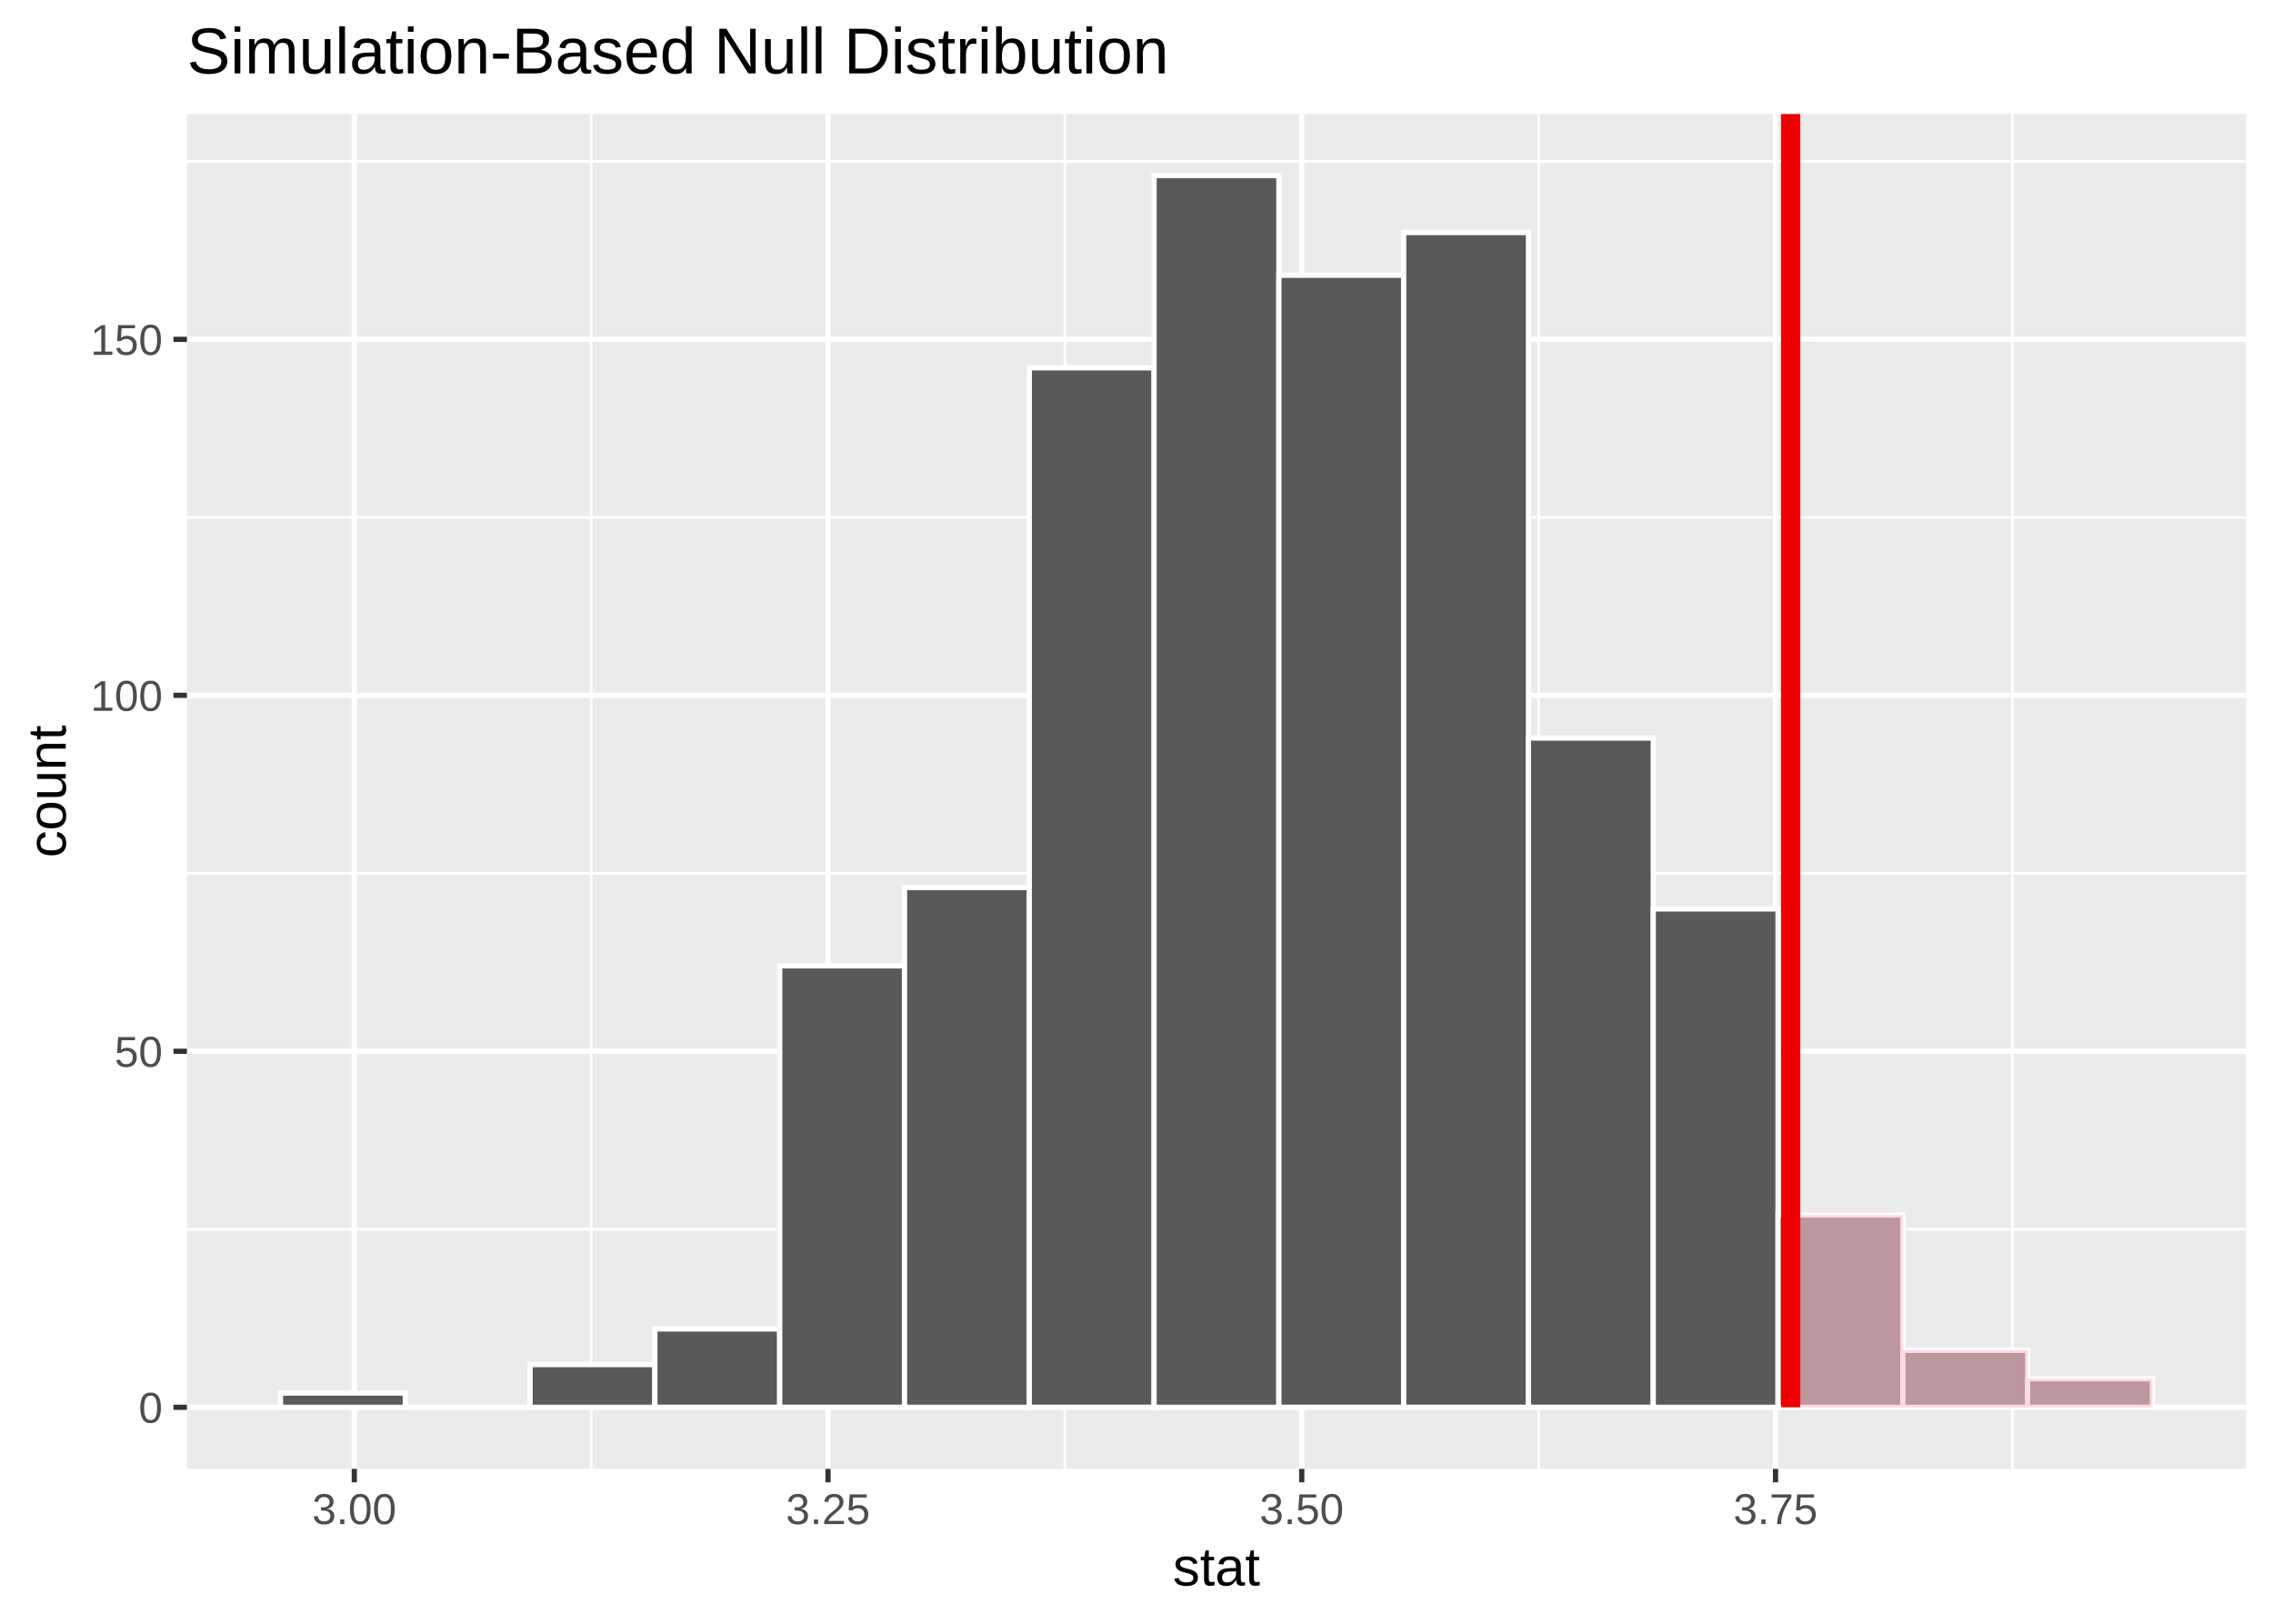
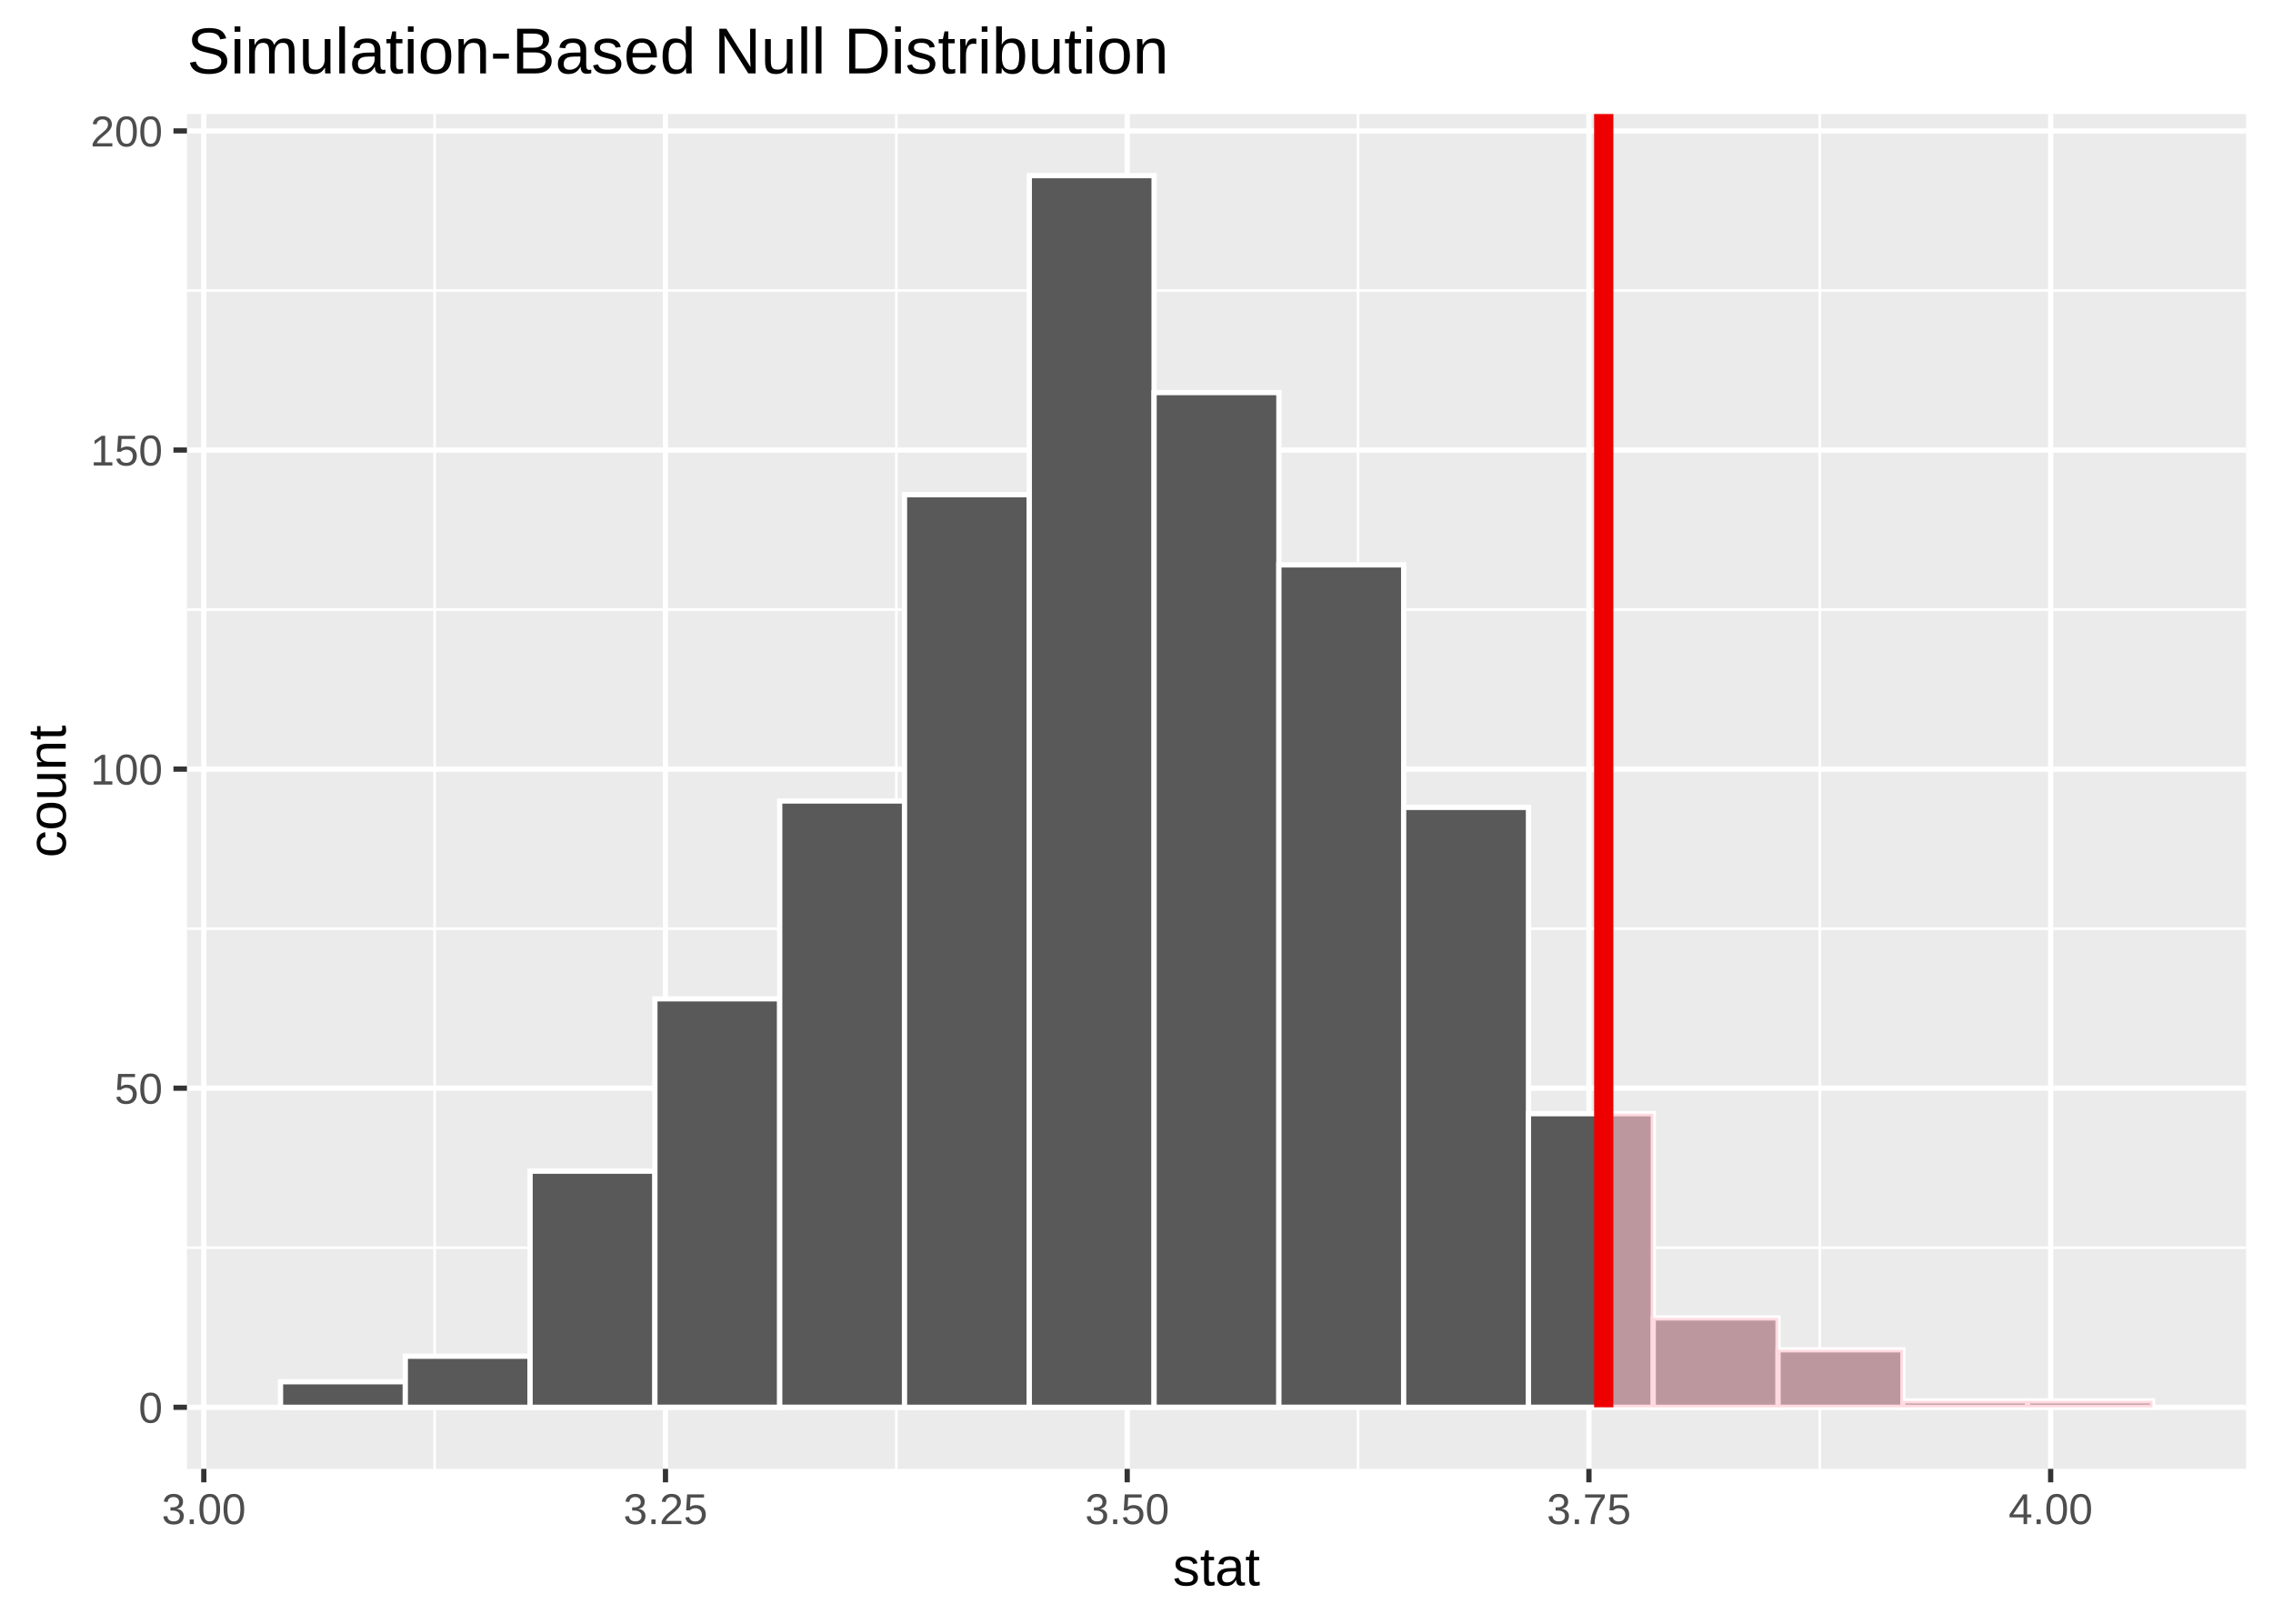
<svg xmlns="http://www.w3.org/2000/svg" width="504.00pt" height="360.01pt" viewBox="0 0 504.00 360.01">
  <g class="svglite">
    <defs>
      <style type="text/css">
    .svglite line, .svglite polyline, .svglite polygon, .svglite path, .svglite rect, .svglite circle {
      fill: none;
      stroke: #000000;
      stroke-linecap: round;
      stroke-linejoin: round;
      stroke-miterlimit: 10.00;
    }
    .svglite text {
      white-space: pre;
    }
    .svglite g.glyphgroup path {
      fill: inherit;
      stroke: none;
    }
  </style>
    </defs>
    <rect width="100%" height="100%" style="stroke: none; fill: #FFFFFF;" />
    <defs>
      <clipPath id="cpMC4wMHw1MDQuMDB8MC4wMHwzNjAuMDE=">
        <rect x="0.00" y="0.00" width="504.00" height="360.01" />
      </clipPath>
    </defs>
    <g clip-path="url(#cpMC4wMHw1MDQuMDB8MC4wMHwzNjAuMDE=)">
      <rect x="0.00" y="0.00" width="504.00" height="360.01" style="stroke-width: 1.16; stroke: #FFFFFF; fill: #FFFFFF;" />
    </g>
    <defs>
      <clipPath id="cpNDEuNDV8NDk4LjAyfDI1LjI4fDMyNS42Ng==">
        <rect x="41.45" y="25.28" width="456.58" height="300.38" />
      </clipPath>
    </defs>
    <g clip-path="url(#cpNDEuNDV8NDk4LjAyfDI1LjI4fDMyNS42Ng==)">
      <rect x="41.45" y="25.28" width="456.58" height="300.38" style="stroke-width: 1.16; stroke: none; fill: #EBEBEB;" />
-       <polyline points="41.45,272.54 498.02,272.54 " style="stroke-width: 0.58; stroke: #FFFFFF; stroke-linecap: butt;" />
-       <polyline points="41.45,193.62 498.02,193.62 " style="stroke-width: 0.58; stroke: #FFFFFF; stroke-linecap: butt;" />
-       <polyline points="41.45,114.70 498.02,114.70 " style="stroke-width: 0.58; stroke: #FFFFFF; stroke-linecap: butt;" />
-       <polyline points="41.45,35.78 498.02,35.78 " style="stroke-width: 0.58; stroke: #FFFFFF; stroke-linecap: butt;" />
-       <polyline points="131.08,325.66 131.08,25.28 " style="stroke-width: 0.58; stroke: #FFFFFF; stroke-linecap: butt;" />
-       <polyline points="236.12,325.66 236.12,25.28 " style="stroke-width: 0.58; stroke: #FFFFFF; stroke-linecap: butt;" />
-       <polyline points="341.16,325.66 341.16,25.28 " style="stroke-width: 0.58; stroke: #FFFFFF; stroke-linecap: butt;" />
-       <polyline points="446.21,325.66 446.21,25.28 " style="stroke-width: 0.58; stroke: #FFFFFF; stroke-linecap: butt;" />
+       <polyline points="41.45,276.63 498.02,276.63 " style="stroke-width: 0.58; stroke: #FFFFFF; stroke-linecap: butt;" />
+       <polyline points="41.45,205.89 498.02,205.89 " style="stroke-width: 0.58; stroke: #FFFFFF; stroke-linecap: butt;" />
+       <polyline points="41.45,135.15 498.02,135.15 " style="stroke-width: 0.58; stroke: #FFFFFF; stroke-linecap: butt;" />
+       <polyline points="41.45,64.40 498.02,64.40 " style="stroke-width: 0.58; stroke: #FFFFFF; stroke-linecap: butt;" />
+       <polyline points="96.38,325.66 96.38,25.28 " style="stroke-width: 0.58; stroke: #FFFFFF; stroke-linecap: butt;" />
+       <polyline points="198.75,325.66 198.75,25.28 " style="stroke-width: 0.58; stroke: #FFFFFF; stroke-linecap: butt;" />
+       <polyline points="301.13,325.66 301.13,25.28 " style="stroke-width: 0.58; stroke: #FFFFFF; stroke-linecap: butt;" />
+       <polyline points="403.51,325.66 403.51,25.28 " style="stroke-width: 0.58; stroke: #FFFFFF; stroke-linecap: butt;" />
      <polyline points="41.45,312.01 498.02,312.01 " style="stroke-width: 1.16; stroke: #FFFFFF; stroke-linecap: butt;" />
-       <polyline points="41.45,233.08 498.02,233.08 " style="stroke-width: 1.16; stroke: #FFFFFF; stroke-linecap: butt;" />
-       <polyline points="41.45,154.16 498.02,154.16 " style="stroke-width: 1.16; stroke: #FFFFFF; stroke-linecap: butt;" />
-       <polyline points="41.45,75.24 498.02,75.24 " style="stroke-width: 1.16; stroke: #FFFFFF; stroke-linecap: butt;" />
-       <polyline points="78.56,325.66 78.56,25.28 " style="stroke-width: 1.16; stroke: #FFFFFF; stroke-linecap: butt;" />
-       <polyline points="183.60,325.66 183.60,25.28 " style="stroke-width: 1.16; stroke: #FFFFFF; stroke-linecap: butt;" />
-       <polyline points="288.64,325.66 288.64,25.28 " style="stroke-width: 1.16; stroke: #FFFFFF; stroke-linecap: butt;" />
-       <polyline points="393.69,325.66 393.69,25.28 " style="stroke-width: 1.16; stroke: #FFFFFF; stroke-linecap: butt;" />
-       <rect x="62.20" y="308.85" width="27.67" height="3.16" style="stroke-width: 1.16; stroke: #FFFFFF; stroke-linecap: butt; stroke-linejoin: miter; fill: #595959;" />
-       <rect x="89.87" y="312.01" width="27.67" height="0.00" style="stroke-width: 1.16; stroke: #FFFFFF; stroke-linecap: butt; stroke-linejoin: miter; fill: #595959;" />
-       <rect x="117.54" y="302.54" width="27.67" height="9.47" style="stroke-width: 1.16; stroke: #FFFFFF; stroke-linecap: butt; stroke-linejoin: miter; fill: #595959;" />
-       <rect x="145.21" y="294.64" width="27.67" height="17.36" style="stroke-width: 1.16; stroke: #FFFFFF; stroke-linecap: butt; stroke-linejoin: miter; fill: #595959;" />
-       <rect x="172.89" y="214.14" width="27.67" height="97.86" style="stroke-width: 1.16; stroke: #FFFFFF; stroke-linecap: butt; stroke-linejoin: miter; fill: #595959;" />
-       <rect x="200.56" y="196.78" width="27.67" height="115.23" style="stroke-width: 1.16; stroke: #FFFFFF; stroke-linecap: butt; stroke-linejoin: miter; fill: #595959;" />
-       <rect x="228.23" y="81.55" width="27.67" height="230.45" style="stroke-width: 1.16; stroke: #FFFFFF; stroke-linecap: butt; stroke-linejoin: miter; fill: #595959;" />
-       <rect x="255.90" y="38.94" width="27.67" height="273.07" style="stroke-width: 1.16; stroke: #FFFFFF; stroke-linecap: butt; stroke-linejoin: miter; fill: #595959;" />
-       <rect x="283.57" y="61.03" width="27.67" height="250.97" style="stroke-width: 1.16; stroke: #FFFFFF; stroke-linecap: butt; stroke-linejoin: miter; fill: #595959;" />
-       <rect x="311.24" y="51.56" width="27.67" height="260.44" style="stroke-width: 1.16; stroke: #FFFFFF; stroke-linecap: butt; stroke-linejoin: miter; fill: #595959;" />
-       <rect x="338.91" y="163.63" width="27.67" height="148.37" style="stroke-width: 1.16; stroke: #FFFFFF; stroke-linecap: butt; stroke-linejoin: miter; fill: #595959;" />
-       <rect x="366.58" y="201.52" width="27.67" height="110.49" style="stroke-width: 1.16; stroke: #FFFFFF; stroke-linecap: butt; stroke-linejoin: miter; fill: #595959;" />
-       <rect x="394.26" y="269.39" width="27.67" height="42.62" style="stroke-width: 1.16; stroke: #FFFFFF; stroke-linecap: butt; stroke-linejoin: miter; fill: #595959;" />
-       <rect x="421.93" y="299.38" width="27.67" height="12.63" style="stroke-width: 1.16; stroke: #FFFFFF; stroke-linecap: butt; stroke-linejoin: miter; fill: #595959;" />
-       <rect x="449.60" y="305.69" width="27.67" height="6.31" style="stroke-width: 1.16; stroke: #FFFFFF; stroke-linecap: butt; stroke-linejoin: miter; fill: #595959;" />
-       <polygon points="397.05,269.39 421.93,269.39 421.93,312.01 421.93,299.38 449.60,299.38 449.60,312.01 449.60,305.69 477.27,305.69 477.27,312.01 449.60,312.01 449.60,312.01 449.60,312.01 421.93,312.01 421.93,312.01 421.93,312.01 397.05,312.01 " style="stroke-width: 0.00; stroke: none; stroke-linecap: butt; fill: #FFC0CB; fill-opacity: 0.60;" />
-       <polyline points="397.05,269.39 421.93,269.39 421.93,312.01 421.93,299.38 449.60,299.38 449.60,312.01 449.60,305.69 477.27,305.69 " style="stroke-width: 1.16; stroke: none; stroke-linecap: butt;" />
-       <line x1="397.05" y1="312.01" x2="397.05" y2="25.28" style="stroke-width: 4.27; stroke: #EE0000; stroke-linecap: butt;" />
+       <polyline points="41.45,241.26 498.02,241.26 " style="stroke-width: 1.16; stroke: #FFFFFF; stroke-linecap: butt;" />
+       <polyline points="41.45,170.52 498.02,170.52 " style="stroke-width: 1.16; stroke: #FFFFFF; stroke-linecap: butt;" />
+       <polyline points="41.45,99.78 498.02,99.78 " style="stroke-width: 1.16; stroke: #FFFFFF; stroke-linecap: butt;" />
+       <polyline points="41.45,29.03 498.02,29.03 " style="stroke-width: 1.16; stroke: #FFFFFF; stroke-linecap: butt;" />
+       <polyline points="45.19,325.66 45.19,25.28 " style="stroke-width: 1.16; stroke: #FFFFFF; stroke-linecap: butt;" />
+       <polyline points="147.56,325.66 147.56,25.28 " style="stroke-width: 1.16; stroke: #FFFFFF; stroke-linecap: butt;" />
+       <polyline points="249.94,325.66 249.94,25.28 " style="stroke-width: 1.16; stroke: #FFFFFF; stroke-linecap: butt;" />
+       <polyline points="352.32,325.66 352.32,25.28 " style="stroke-width: 1.16; stroke: #FFFFFF; stroke-linecap: butt;" />
+       <polyline points="454.70,325.66 454.70,25.28 " style="stroke-width: 1.16; stroke: #FFFFFF; stroke-linecap: butt;" />
+       <rect x="62.20" y="306.35" width="27.67" height="5.66" style="stroke-width: 1.16; stroke: #FFFFFF; stroke-linecap: butt; stroke-linejoin: miter; fill: #595959;" />
+       <rect x="89.87" y="300.69" width="27.67" height="11.32" style="stroke-width: 1.16; stroke: #FFFFFF; stroke-linecap: butt; stroke-linejoin: miter; fill: #595959;" />
+       <rect x="117.54" y="259.66" width="27.67" height="52.35" style="stroke-width: 1.16; stroke: #FFFFFF; stroke-linecap: butt; stroke-linejoin: miter; fill: #595959;" />
+       <rect x="145.21" y="221.45" width="27.67" height="90.55" style="stroke-width: 1.16; stroke: #FFFFFF; stroke-linecap: butt; stroke-linejoin: miter; fill: #595959;" />
+       <rect x="172.89" y="177.59" width="27.67" height="134.41" style="stroke-width: 1.16; stroke: #FFFFFF; stroke-linecap: butt; stroke-linejoin: miter; fill: #595959;" />
+       <rect x="200.56" y="109.68" width="27.67" height="202.33" style="stroke-width: 1.16; stroke: #FFFFFF; stroke-linecap: butt; stroke-linejoin: miter; fill: #595959;" />
+       <rect x="228.23" y="38.94" width="27.67" height="273.07" style="stroke-width: 1.16; stroke: #FFFFFF; stroke-linecap: butt; stroke-linejoin: miter; fill: #595959;" />
+       <rect x="255.90" y="87.04" width="27.67" height="224.96" style="stroke-width: 1.16; stroke: #FFFFFF; stroke-linecap: butt; stroke-linejoin: miter; fill: #595959;" />
+       <rect x="283.57" y="125.24" width="27.67" height="186.76" style="stroke-width: 1.16; stroke: #FFFFFF; stroke-linecap: butt; stroke-linejoin: miter; fill: #595959;" />
+       <rect x="311.24" y="179.01" width="27.67" height="133.00" style="stroke-width: 1.16; stroke: #FFFFFF; stroke-linecap: butt; stroke-linejoin: miter; fill: #595959;" />
+       <rect x="338.91" y="246.92" width="27.67" height="65.08" style="stroke-width: 1.16; stroke: #FFFFFF; stroke-linecap: butt; stroke-linejoin: miter; fill: #595959;" />
+       <rect x="366.58" y="292.20" width="27.67" height="19.81" style="stroke-width: 1.16; stroke: #FFFFFF; stroke-linecap: butt; stroke-linejoin: miter; fill: #595959;" />
+       <rect x="394.26" y="299.27" width="27.67" height="12.73" style="stroke-width: 1.16; stroke: #FFFFFF; stroke-linecap: butt; stroke-linejoin: miter; fill: #595959;" />
+       <rect x="421.93" y="310.59" width="27.67" height="1.41" style="stroke-width: 1.16; stroke: #FFFFFF; stroke-linecap: butt; stroke-linejoin: miter; fill: #595959;" />
+       <rect x="449.60" y="310.59" width="27.67" height="1.41" style="stroke-width: 1.16; stroke: #FFFFFF; stroke-linecap: butt; stroke-linejoin: miter; fill: #595959;" />
+       <polygon points="355.60,246.92 366.58,246.92 366.58,312.01 366.58,292.20 394.26,292.20 394.26,312.01 394.26,299.27 421.93,299.27 421.93,312.01 421.93,310.59 449.60,310.59 449.60,312.01 449.60,310.59 477.27,310.59 477.27,312.01 449.60,312.01 449.60,312.01 449.60,312.01 421.93,312.01 421.93,312.01 421.93,312.01 394.26,312.01 394.26,312.01 394.26,312.01 366.58,312.01 366.58,312.01 366.58,312.01 355.60,312.01 " style="stroke-width: 0.00; stroke: none; stroke-linecap: butt; fill: #FFC0CB; fill-opacity: 0.60;" />
+       <polyline points="355.60,246.92 366.58,246.92 366.58,312.01 366.58,292.20 394.26,292.20 394.26,312.01 394.26,299.27 421.93,299.27 421.93,312.01 421.93,310.59 449.60,310.59 449.60,312.01 449.60,310.59 477.27,310.59 " style="stroke-width: 1.16; stroke: none; stroke-linecap: butt;" />
+       <line x1="355.60" y1="312.01" x2="355.60" y2="25.28" style="stroke-width: 4.27; stroke: #EE0000; stroke-linecap: butt;" />
    </g>
    <g clip-path="url(#cpMC4wMHw1MDQuMDB8MC4wMHwzNjAuMDE=)">
      <text x="36.07" y="315.44" text-anchor="end" style="font-size: 9.60px;fill: #4D4D4D; font-family: &quot;Arial&quot;;" textLength="5.33px" lengthAdjust="spacingAndGlyphs">0</text>
-       <text x="36.07" y="236.52" text-anchor="end" style="font-size: 9.60px;fill: #4D4D4D; font-family: &quot;Arial&quot;;" textLength="10.66px" lengthAdjust="spacingAndGlyphs">50</text>
-       <text x="36.07" y="157.60" text-anchor="end" style="font-size: 9.60px;fill: #4D4D4D; font-family: &quot;Arial&quot;;" textLength="15.98px" lengthAdjust="spacingAndGlyphs">100</text>
-       <text x="36.07" y="78.67" text-anchor="end" style="font-size: 9.60px;fill: #4D4D4D; font-family: &quot;Arial&quot;;" textLength="15.98px" lengthAdjust="spacingAndGlyphs">150</text>
+       <text x="36.07" y="244.70" text-anchor="end" style="font-size: 9.60px;fill: #4D4D4D; font-family: &quot;Arial&quot;;" textLength="10.66px" lengthAdjust="spacingAndGlyphs">50</text>
+       <text x="36.07" y="173.95" text-anchor="end" style="font-size: 9.60px;fill: #4D4D4D; font-family: &quot;Arial&quot;;" textLength="15.98px" lengthAdjust="spacingAndGlyphs">100</text>
+       <text x="36.07" y="103.21" text-anchor="end" style="font-size: 9.60px;fill: #4D4D4D; font-family: &quot;Arial&quot;;" textLength="15.98px" lengthAdjust="spacingAndGlyphs">150</text>
+       <text x="36.07" y="32.47" text-anchor="end" style="font-size: 9.60px;fill: #4D4D4D; font-family: &quot;Arial&quot;;" textLength="15.98px" lengthAdjust="spacingAndGlyphs">200</text>
      <polyline points="38.46,312.01 41.45,312.01 " style="stroke-width: 1.16; stroke: #333333; stroke-linecap: butt;" />
-       <polyline points="38.46,233.08 41.45,233.08 " style="stroke-width: 1.16; stroke: #333333; stroke-linecap: butt;" />
-       <polyline points="38.46,154.16 41.45,154.16 " style="stroke-width: 1.16; stroke: #333333; stroke-linecap: butt;" />
-       <polyline points="38.46,75.24 41.45,75.24 " style="stroke-width: 1.16; stroke: #333333; stroke-linecap: butt;" />
-       <polyline points="78.56,328.65 78.56,325.66 " style="stroke-width: 1.16; stroke: #333333; stroke-linecap: butt;" />
-       <polyline points="183.60,328.65 183.60,325.66 " style="stroke-width: 1.16; stroke: #333333; stroke-linecap: butt;" />
-       <polyline points="288.64,328.65 288.64,325.66 " style="stroke-width: 1.16; stroke: #333333; stroke-linecap: butt;" />
-       <polyline points="393.69,328.65 393.69,325.66 " style="stroke-width: 1.16; stroke: #333333; stroke-linecap: butt;" />
-       <text x="78.56" y="337.91" text-anchor="middle" style="font-size: 9.60px;fill: #4D4D4D; font-family: &quot;Arial&quot;;" textLength="18.66px" lengthAdjust="spacingAndGlyphs">3.00</text>
-       <text x="183.60" y="337.91" text-anchor="middle" style="font-size: 9.60px;fill: #4D4D4D; font-family: &quot;Arial&quot;;" textLength="18.66px" lengthAdjust="spacingAndGlyphs">3.25</text>
-       <text x="288.64" y="337.91" text-anchor="middle" style="font-size: 9.60px;fill: #4D4D4D; font-family: &quot;Arial&quot;;" textLength="18.66px" lengthAdjust="spacingAndGlyphs">3.50</text>
-       <text x="393.69" y="337.91" text-anchor="middle" style="font-size: 9.60px;fill: #4D4D4D; font-family: &quot;Arial&quot;;" textLength="18.66px" lengthAdjust="spacingAndGlyphs">3.75</text>
+       <polyline points="38.46,241.26 41.45,241.26 " style="stroke-width: 1.16; stroke: #333333; stroke-linecap: butt;" />
+       <polyline points="38.46,170.52 41.45,170.52 " style="stroke-width: 1.16; stroke: #333333; stroke-linecap: butt;" />
+       <polyline points="38.46,99.78 41.45,99.78 " style="stroke-width: 1.16; stroke: #333333; stroke-linecap: butt;" />
+       <polyline points="38.46,29.03 41.45,29.03 " style="stroke-width: 1.16; stroke: #333333; stroke-linecap: butt;" />
+       <polyline points="45.19,328.65 45.19,325.66 " style="stroke-width: 1.16; stroke: #333333; stroke-linecap: butt;" />
+       <polyline points="147.56,328.65 147.56,325.66 " style="stroke-width: 1.16; stroke: #333333; stroke-linecap: butt;" />
+       <polyline points="249.94,328.65 249.94,325.66 " style="stroke-width: 1.16; stroke: #333333; stroke-linecap: butt;" />
+       <polyline points="352.32,328.65 352.32,325.66 " style="stroke-width: 1.16; stroke: #333333; stroke-linecap: butt;" />
+       <polyline points="454.70,328.65 454.70,325.66 " style="stroke-width: 1.16; stroke: #333333; stroke-linecap: butt;" />
+       <text x="45.19" y="337.91" text-anchor="middle" style="font-size: 9.60px;fill: #4D4D4D; font-family: &quot;Arial&quot;;" textLength="18.66px" lengthAdjust="spacingAndGlyphs">3.00</text>
+       <text x="147.56" y="337.91" text-anchor="middle" style="font-size: 9.60px;fill: #4D4D4D; font-family: &quot;Arial&quot;;" textLength="18.66px" lengthAdjust="spacingAndGlyphs">3.25</text>
+       <text x="249.94" y="337.91" text-anchor="middle" style="font-size: 9.60px;fill: #4D4D4D; font-family: &quot;Arial&quot;;" textLength="18.66px" lengthAdjust="spacingAndGlyphs">3.50</text>
+       <text x="352.32" y="337.91" text-anchor="middle" style="font-size: 9.60px;fill: #4D4D4D; font-family: &quot;Arial&quot;;" textLength="18.66px" lengthAdjust="spacingAndGlyphs">3.75</text>
+       <text x="454.70" y="337.91" text-anchor="middle" style="font-size: 9.60px;fill: #4D4D4D; font-family: &quot;Arial&quot;;" textLength="18.66px" lengthAdjust="spacingAndGlyphs">4.00</text>
      <text x="269.73" y="351.51" text-anchor="middle" style="font-size: 12.00px; font-family: &quot;Arial&quot;;" textLength="19.33px" lengthAdjust="spacingAndGlyphs">stat</text>
      <text transform="translate(14.57,175.47) rotate(-90)" text-anchor="middle" style="font-size: 12.00px; font-family: &quot;Arial&quot;;" textLength="29.34px" lengthAdjust="spacingAndGlyphs">count</text>
      <text x="41.45" y="16.28" style="font-size: 14.40px; font-family: &quot;Arial&quot;;" textLength="217.58px" lengthAdjust="spacingAndGlyphs">Simulation-Based Null Distribution</text>
    </g>
  </g>
</svg>
